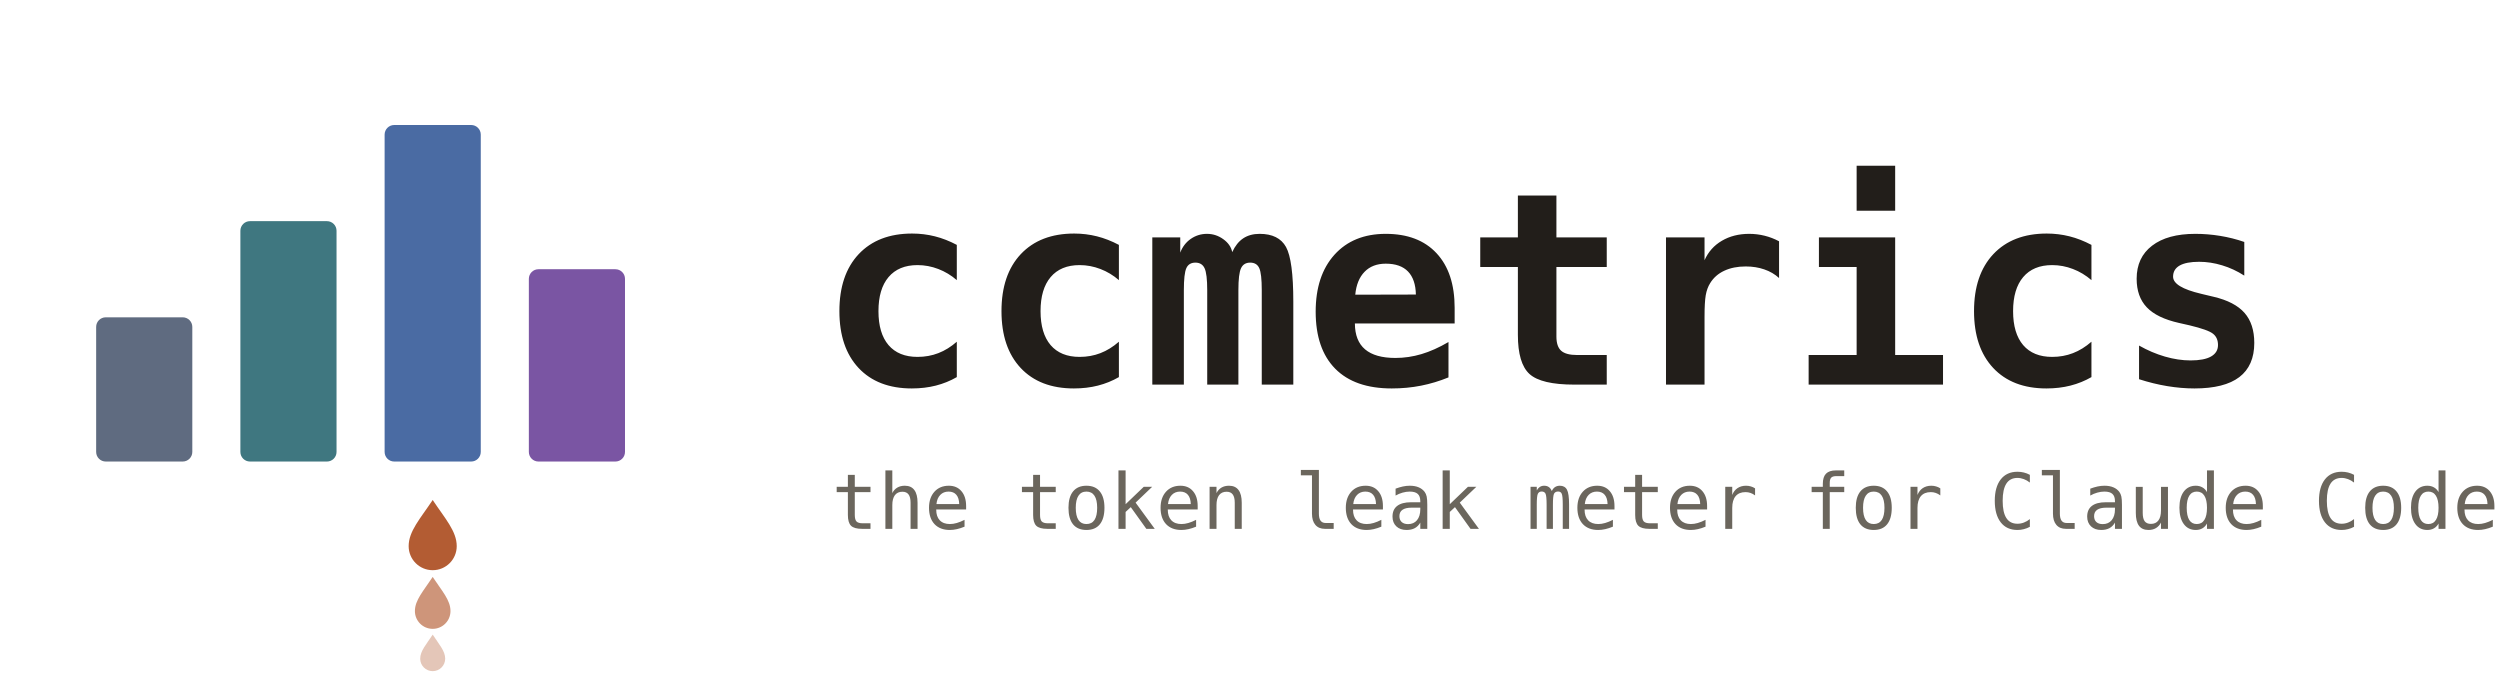
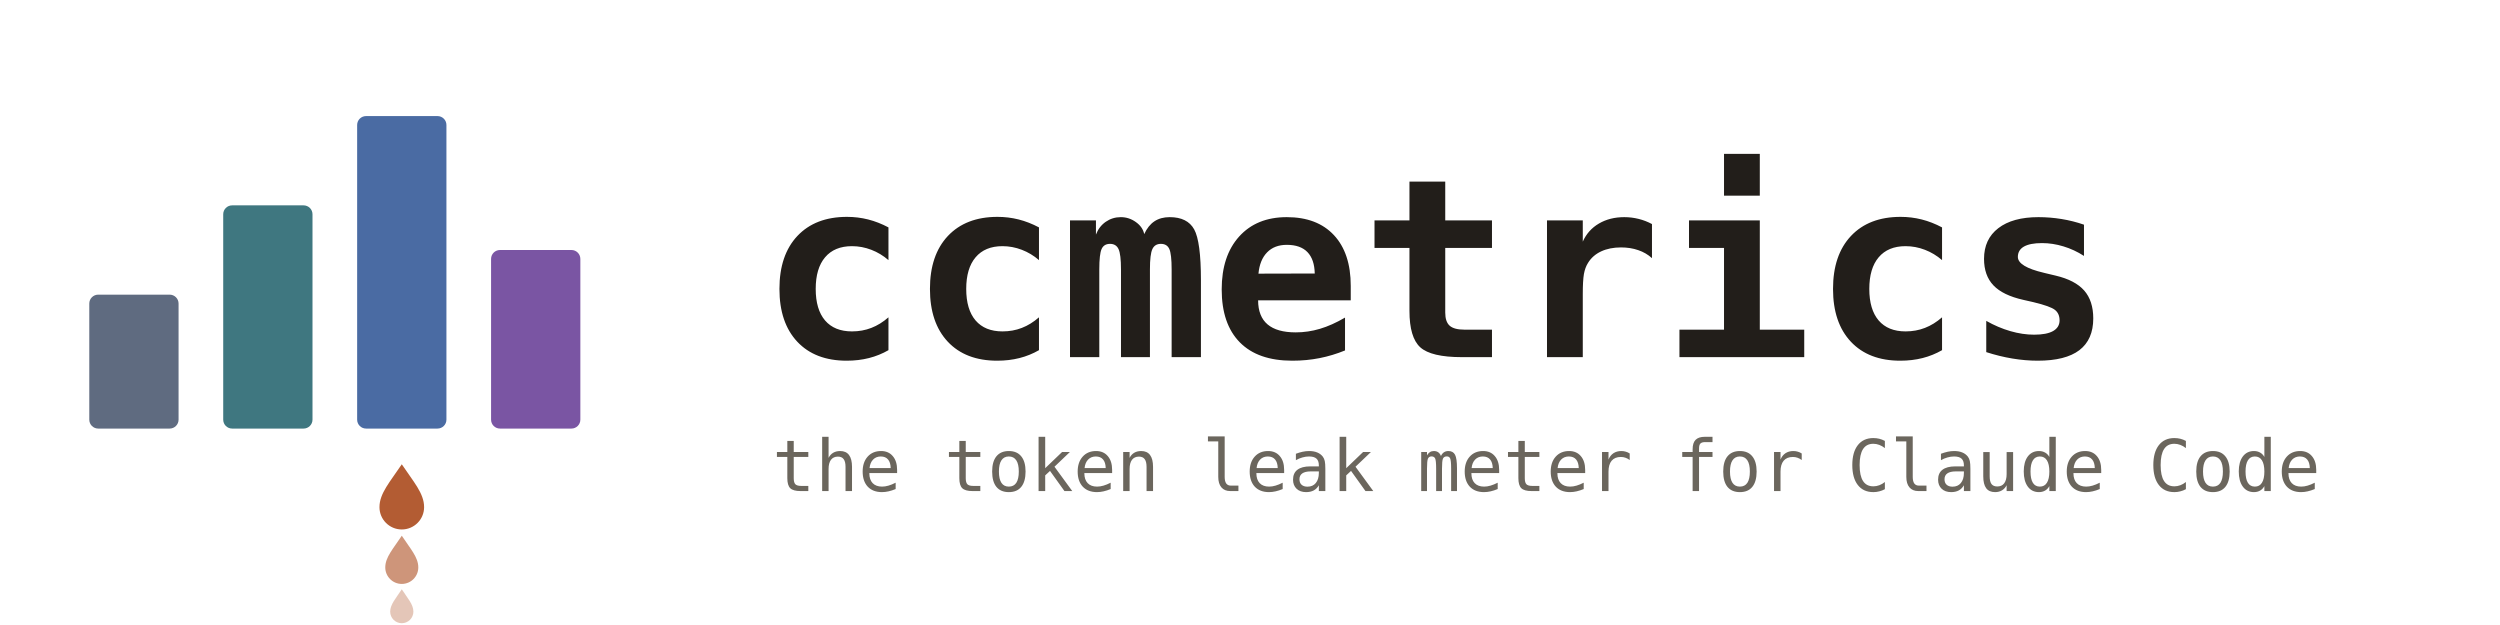
- <svg xmlns="http://www.w3.org/2000/svg" viewBox="0 0 520 140" width="520" height="140" role="img" aria-label="ccmetrics logo: four model-coloured bars with tokens leaking from the tallest, beside the ccmetrics wordmark">
+ <svg xmlns="http://www.w3.org/2000/svg" viewBox="0 0 560 140" width="560" height="140" role="img" aria-label="ccmetrics logo: four model-coloured bars with tokens leaking from the tallest, beside the ccmetrics wordmark">
  <style>
    /* the dashboard's own tokens, from dash/static/index.html :root
       (--haiku, --sonnet, --opus, --fable, --clay, --ink, --dim), darkened
       here for white backgrounds; .tag text measures ~4.9:1 on #fff. */
    .haiku  { fill: #5f6b80; }
    .sonnet { fill: #3f7780; }
    .opus   { fill: #4a6ba3; }
    .fable  { fill: #7a55a3; }
    .clay   { fill: #b35c33; }
    .word { font: 700 56px ui-monospace, SFMono-Regular, Menlo, Consolas, monospace; fill: #221e1a; }
    .tag  { font: 400 16px ui-monospace, SFMono-Regular, Menlo, Consolas, monospace; fill: #6b665d; }
  </style>
  <g>
    <rect class="haiku" x="20" y="66" width="20" height="30" rx="2" />
    <rect class="sonnet" x="50" y="46" width="20" height="50" rx="2" />
    <rect class="opus" x="80" y="26" width="20" height="70" rx="2" />
    <rect class="fable" x="110" y="56" width="20" height="40" rx="2" />
    <path class="clay" d="M90 104 c2.6 3.9 5 6.5 5 9.6 a5 5 0 1 1 -10 0 c0 -3.1 2.4 -5.7 5 -9.6 z" />
    <path class="clay" opacity="0.65" d="M90 120 c1.9 2.9 3.7 4.8 3.7 7.1 a3.7 3.7 0 1 1 -7.4 0 c0 -2.3 1.8 -4.2 3.7 -7.1 z" />
    <path class="clay" opacity="0.35" d="M90 132 c1.3 2 2.6 3.4 2.6 5 a2.6 2.6 0 1 1 -5.2 0 c0 -1.6 1.3 -3 2.6 -5 z" />
  </g>
  <text class="word" x="170" y="80">ccmetrics</text>
  <text class="tag" x="173" y="110">the token leak meter for Claude Code</text>
</svg>
